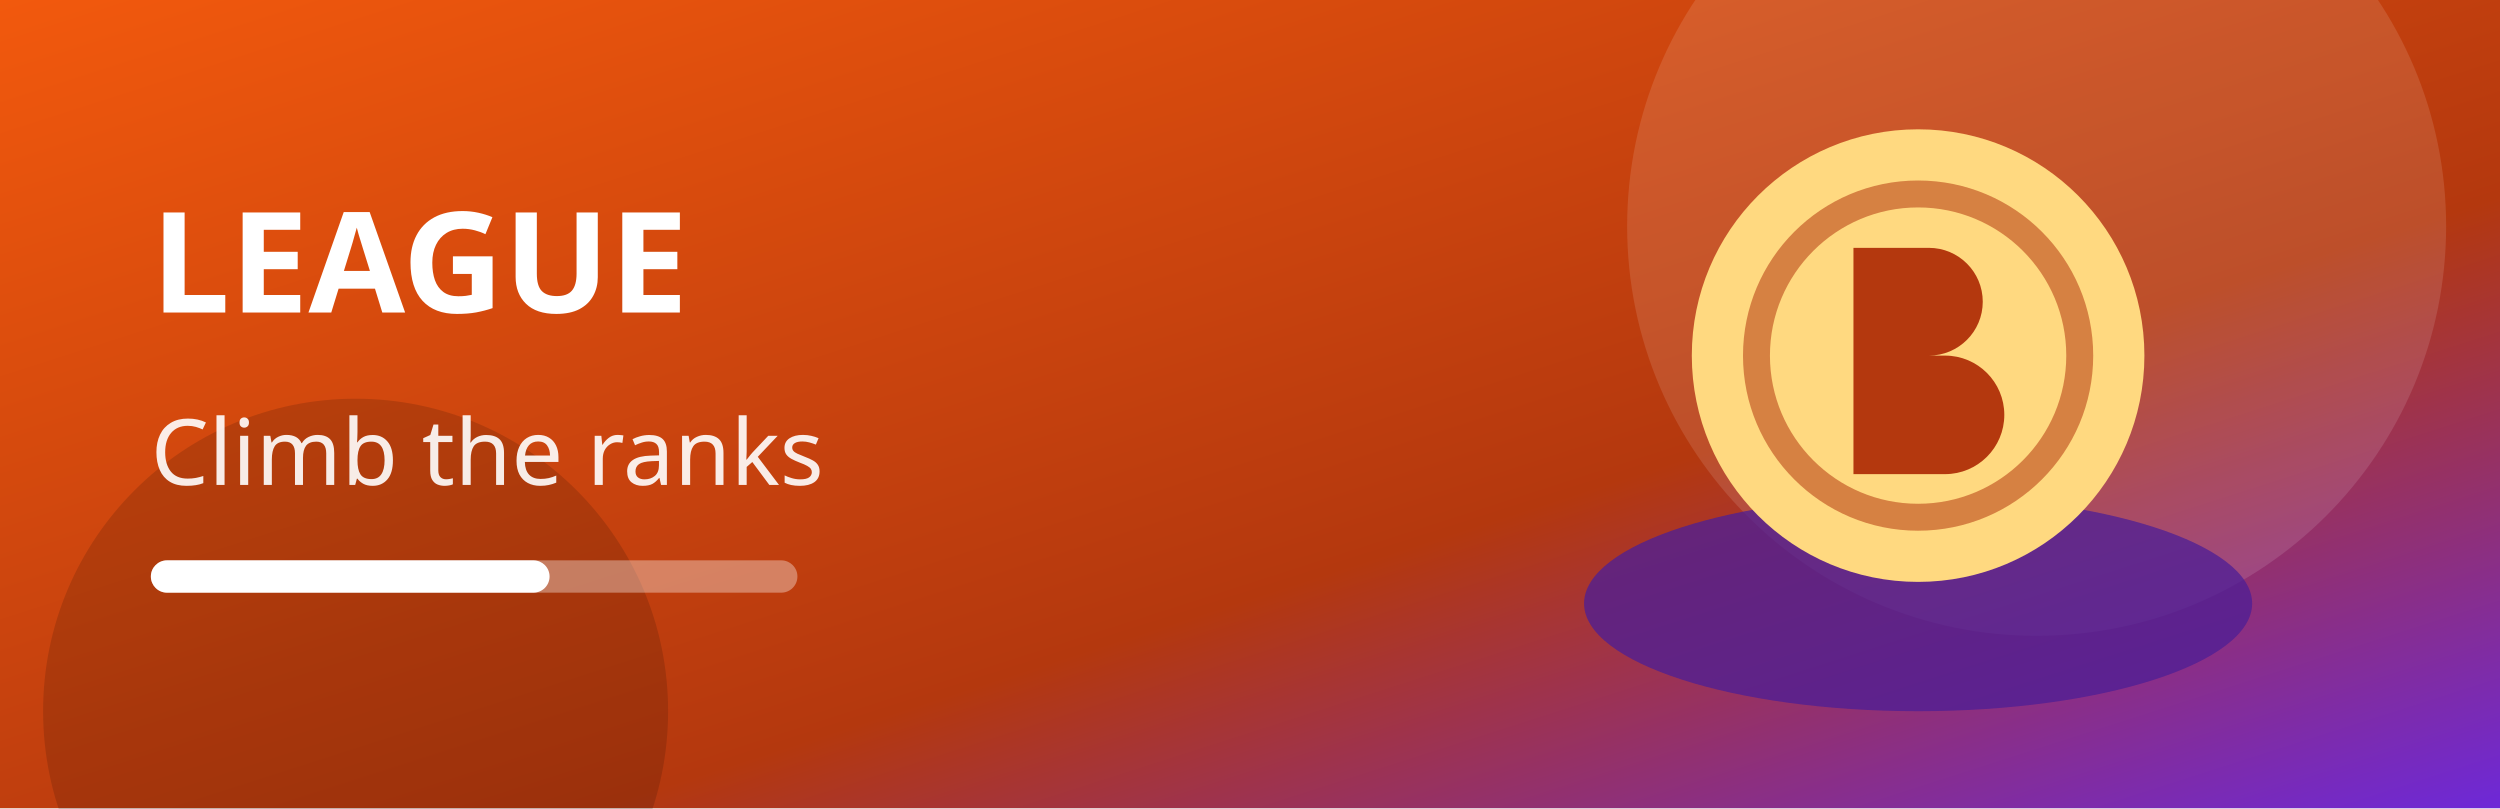
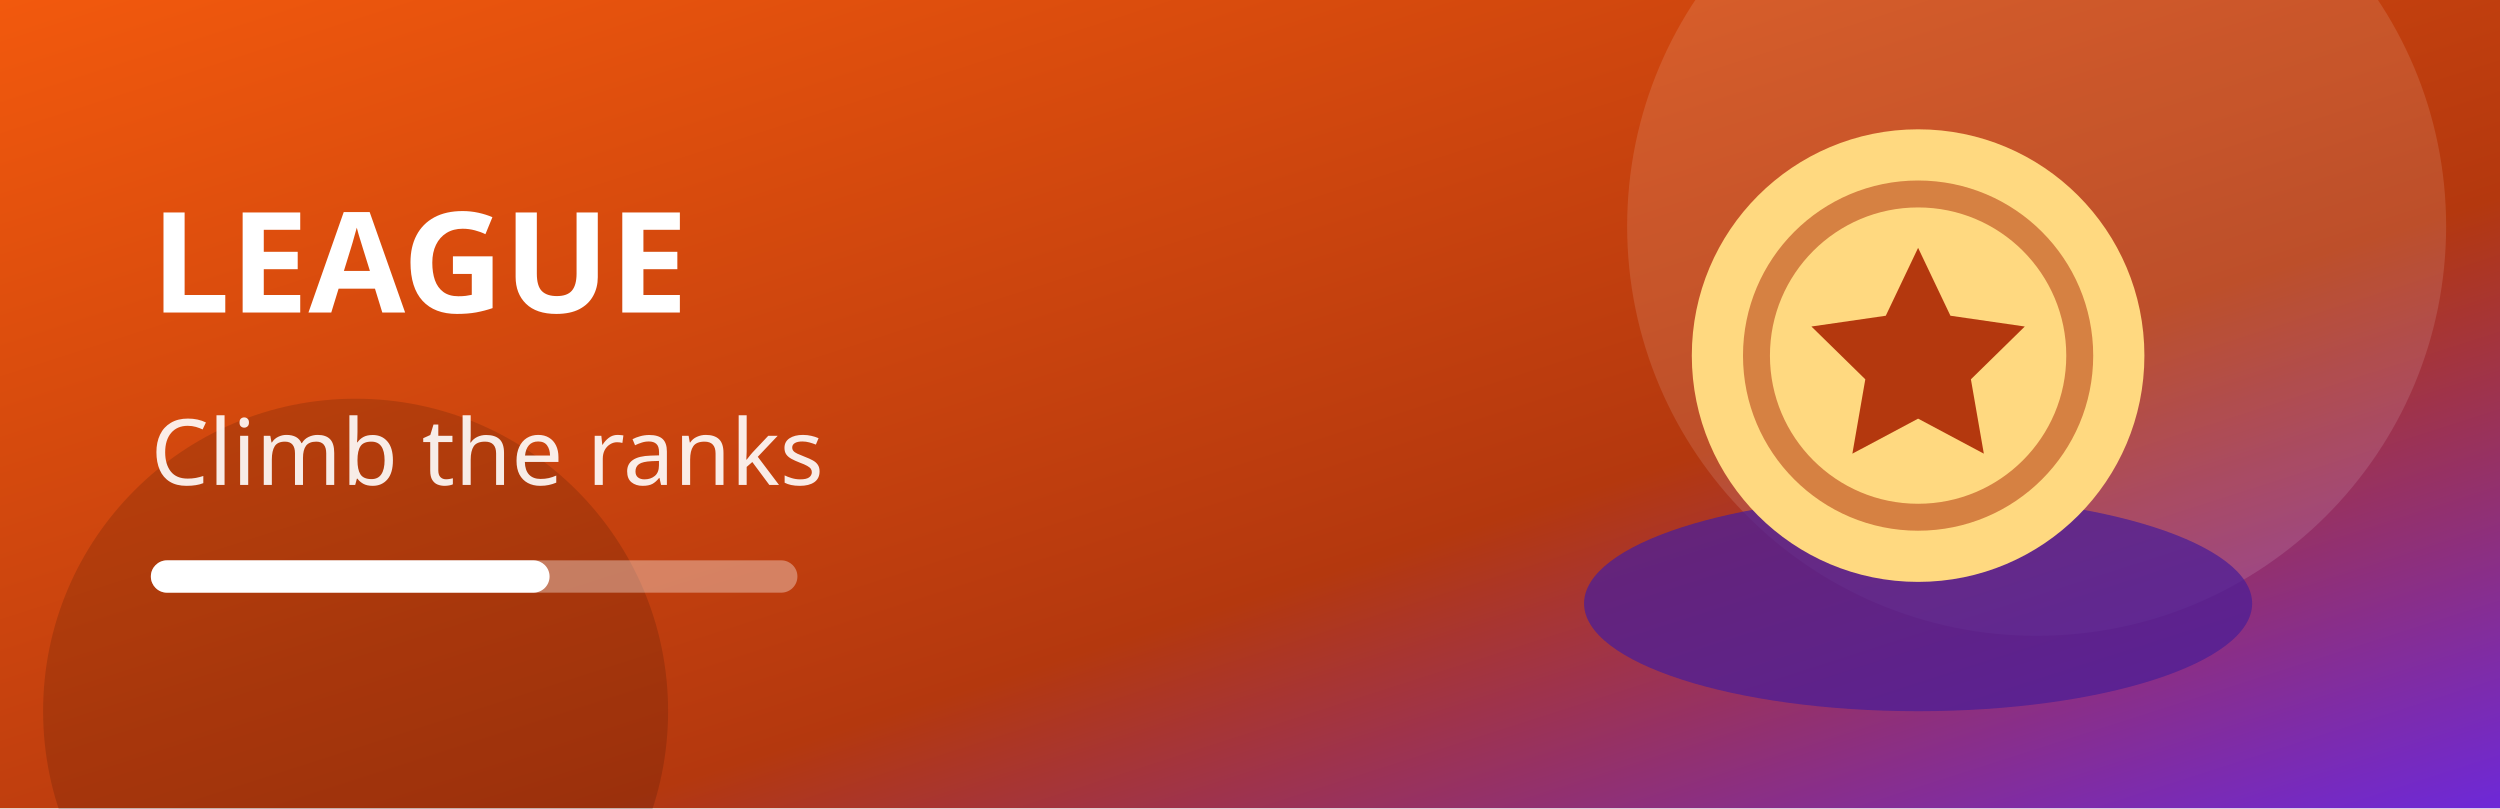
<svg xmlns="http://www.w3.org/2000/svg" viewBox="0 0 464 150" width="464" height="150" role="img" aria-label="Loyalty league promotion">
  <defs>
    <linearGradient id="sp" x1="0" y1="0" x2="1" y2="1">
      <stop offset="0" stop-color="#F2590D" />
      <stop offset="0.62" stop-color="#B4380E" />
      <stop offset="1" stop-color="#6D28D9" />
    </linearGradient>
  </defs>
  <rect width="464" height="150" fill="url(#sp)" />
  <circle cx="378" cy="42" r="76" fill="#fff" opacity="0.12" />
  <circle cx="66" cy="132" r="58" fill="#000" opacity="0.14" />
  <g>
    <ellipse cx="356" cy="112" rx="62" ry="20" fill="#4C1D95" opacity="0.75" />
    <circle cx="356" cy="66" r="42" fill="#FFD980" />
    <circle cx="356" cy="66" r="30" fill="none" stroke="#B4380E" stroke-width="5" opacity="0.55" />
-     <path d="M344 46h14a10 10 0 0 1 0 20h-14V46Zm0 20h17a11 11 0 0 1 0 22h-17V66Z" fill="#B4380E" />
+     <path d="M356 46l6 12.6 13.8 2-10 9.8 2.4 13.8L356 77.7l-12.2 6.5 2.4-13.8-10-9.8 13.8-2Z" fill="#B4380E" />
  </g>
  <text x="28" y="58" font-family="'Space Grotesk',system-ui,sans-serif" font-size="26" font-weight="700" fill="#fff">LEAGUE</text>
  <text x="28" y="90" font-family="'DM Sans',system-ui,sans-serif" font-size="17" font-weight="500" fill="#fff" opacity="0.9">Climb the ranks</text>
  <rect x="28" y="104" width="120" height="6" rx="3" fill="#fff" opacity="0.35" />
  <rect x="28" y="104" width="74" height="6" rx="3" fill="#fff" />
</svg>
